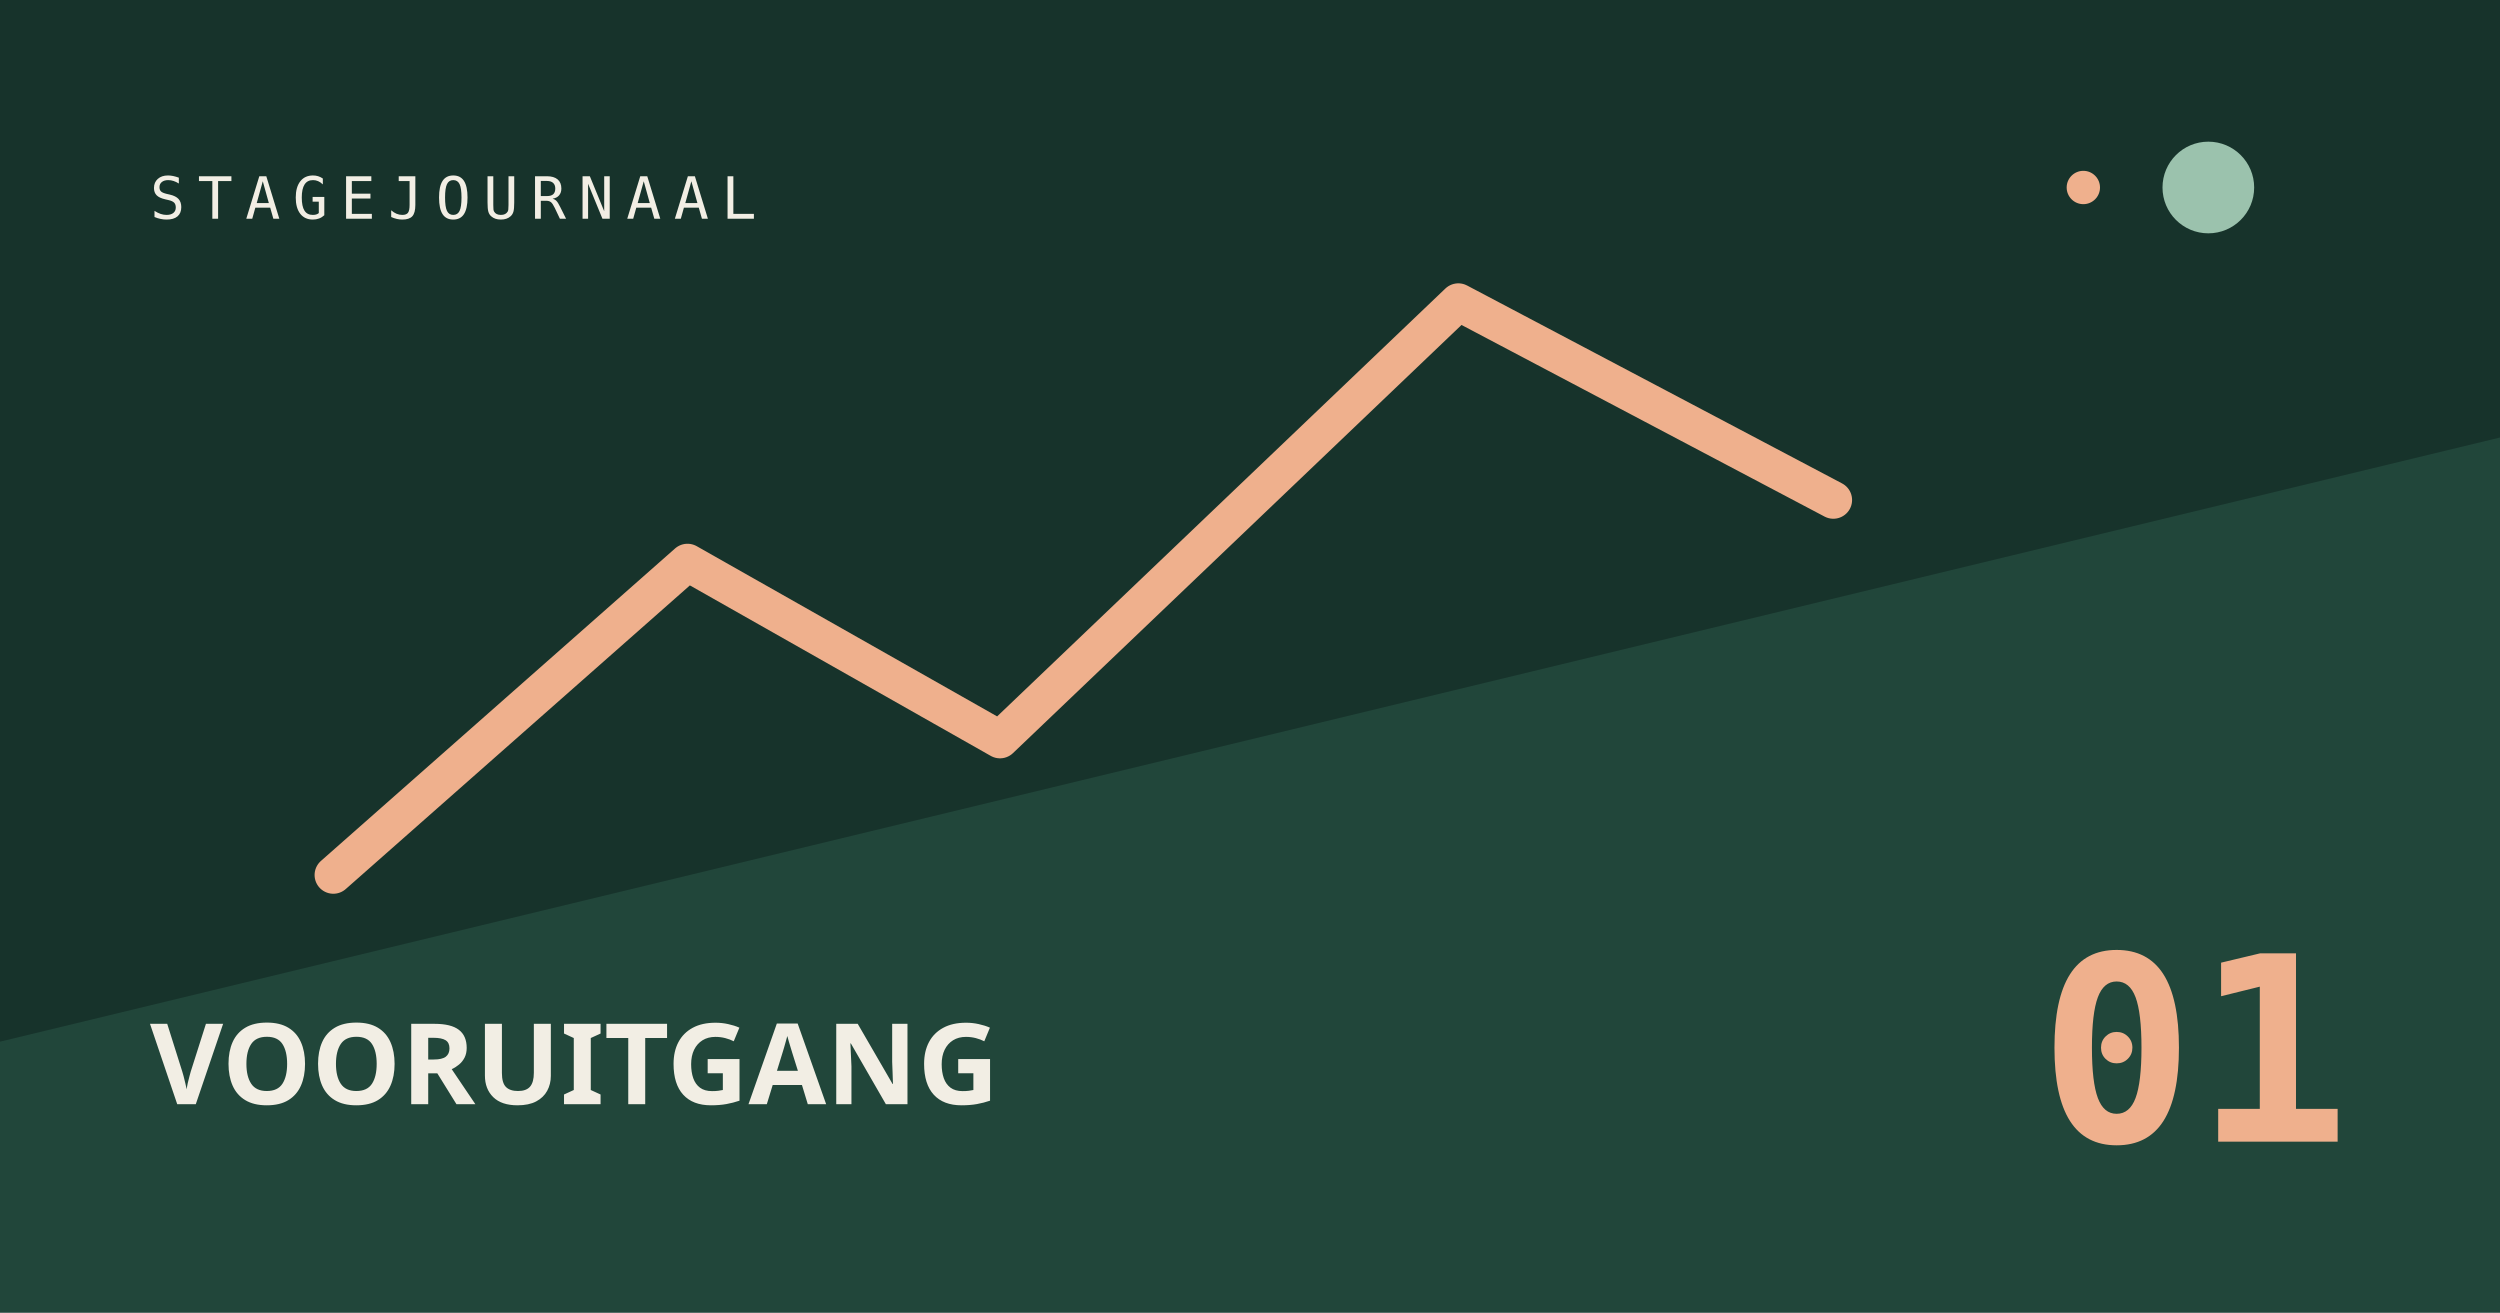
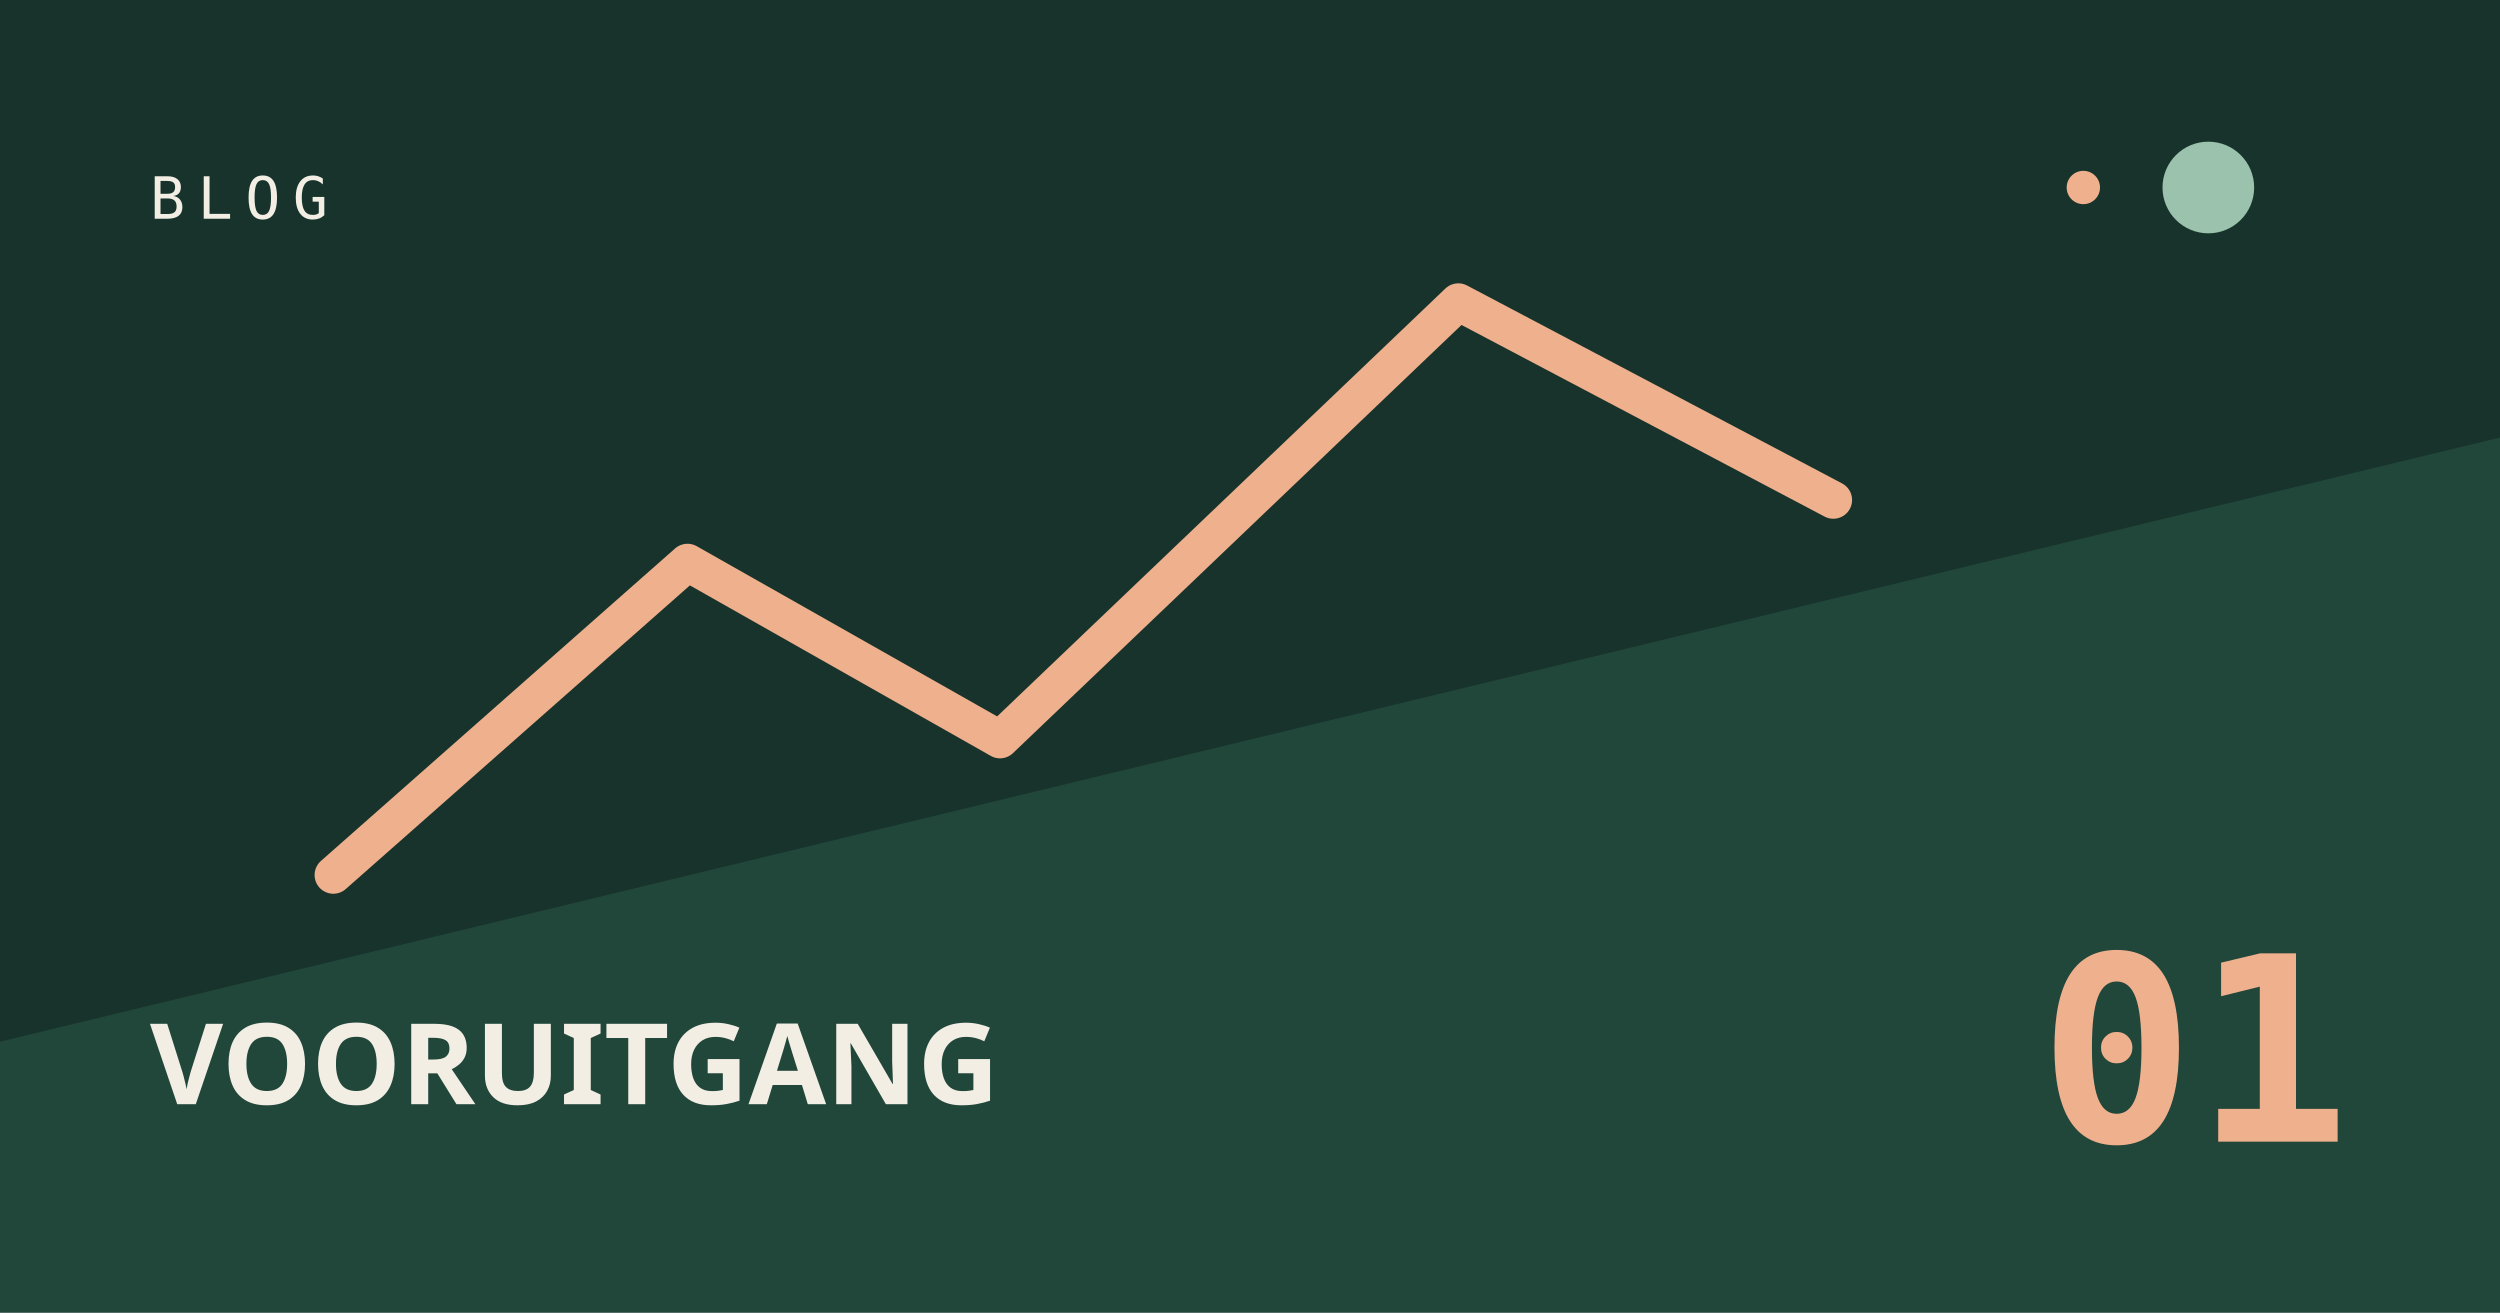
<svg xmlns="http://www.w3.org/2000/svg" viewBox="0 0 1200 630" role="img" aria-labelledby="t d">
  <rect width="1200" height="630" fill="#17332b" />
  <path d="M0 500 1200 210v420H0z" fill="#21463a" />
-   <text x="72" y="105" fill="#f2eee4" font-family="ui-monospace,monospace" font-size="28" letter-spacing="6">STAGEJOURNAAL</text>
+   <text x="72" y="105" fill="#f2eee4" font-family="ui-monospace,monospace" font-size="28" letter-spacing="6">BLOG</text>
  <text x="72" y="530" fill="#f2eee4" font-family="ui-sans-serif,sans-serif" font-size="54" font-weight="700">VOORUITGANG</text>
  <text x="1128" y="548" fill="#efb08d" font-family="ui-monospace,monospace" font-size="124" font-weight="700" text-anchor="end">01</text>
  <path d="M160 420l170-150 150 85 220-210 180 95" fill="none" stroke="#efb08d" stroke-width="18" stroke-linecap="round" stroke-linejoin="round" />
  <circle cx="1060" cy="90" r="22" fill="#9bc2ad" />
  <circle cx="1000" cy="90" r="8" fill="#efb08d" />
</svg>
